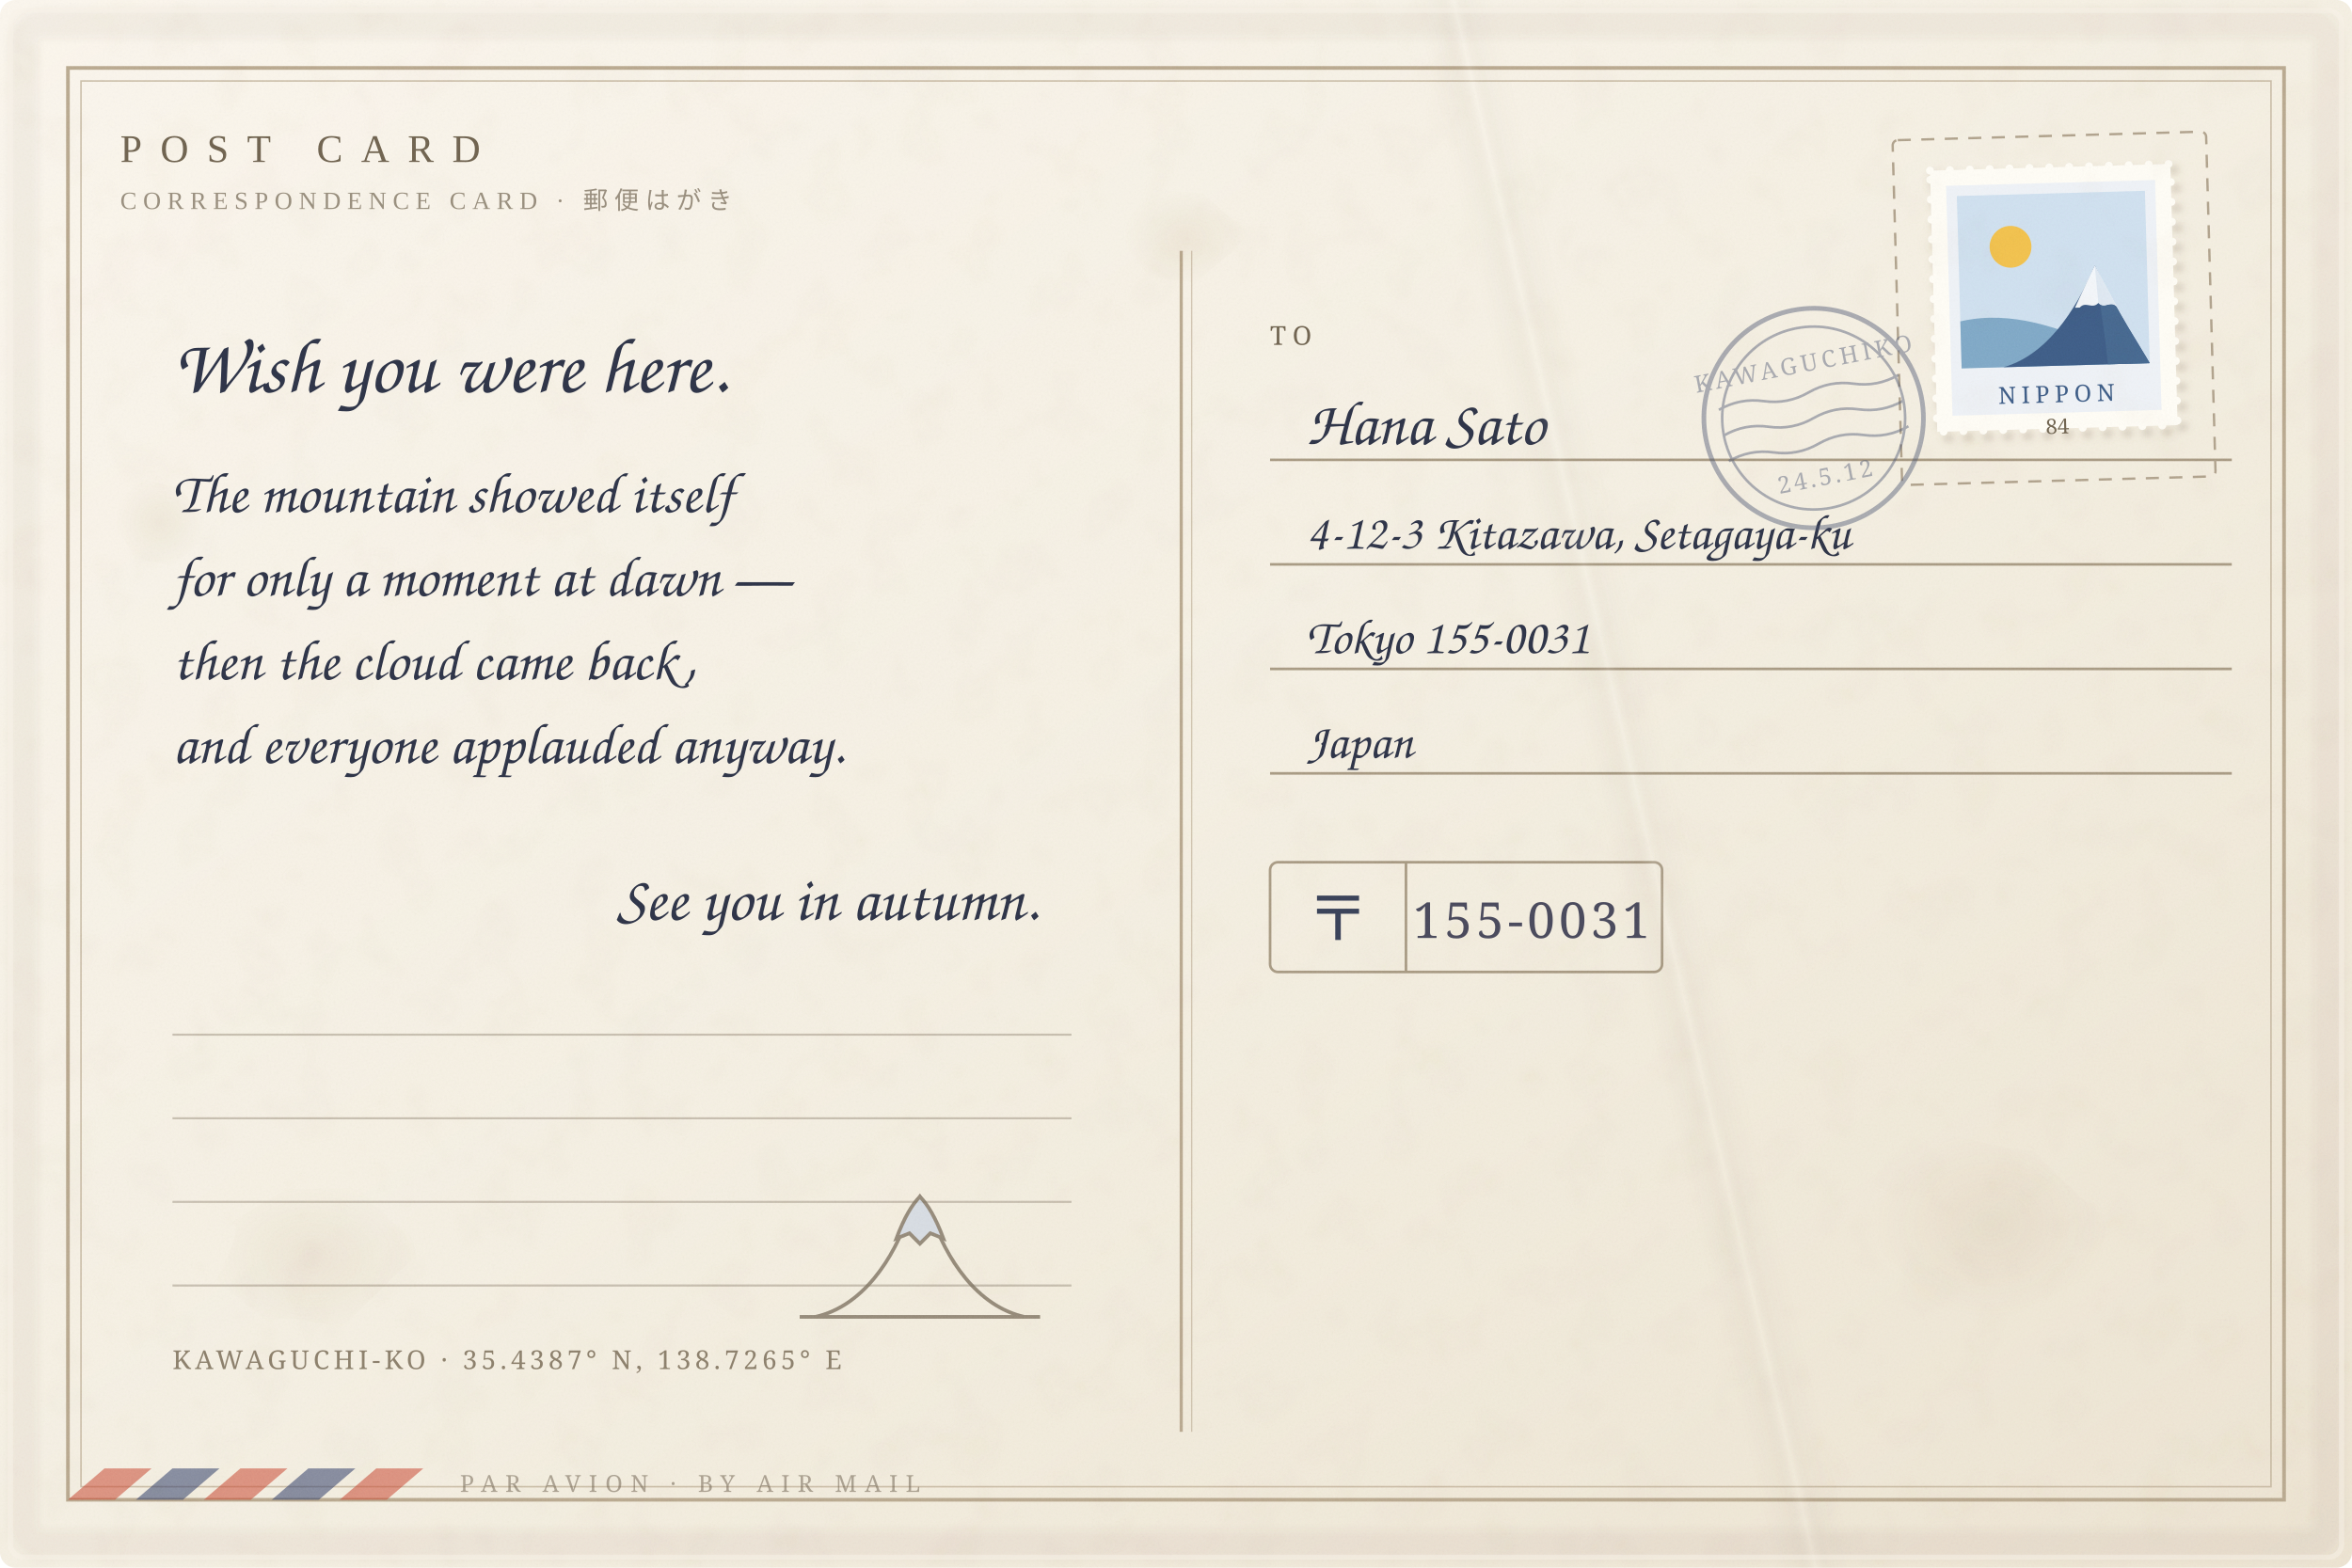
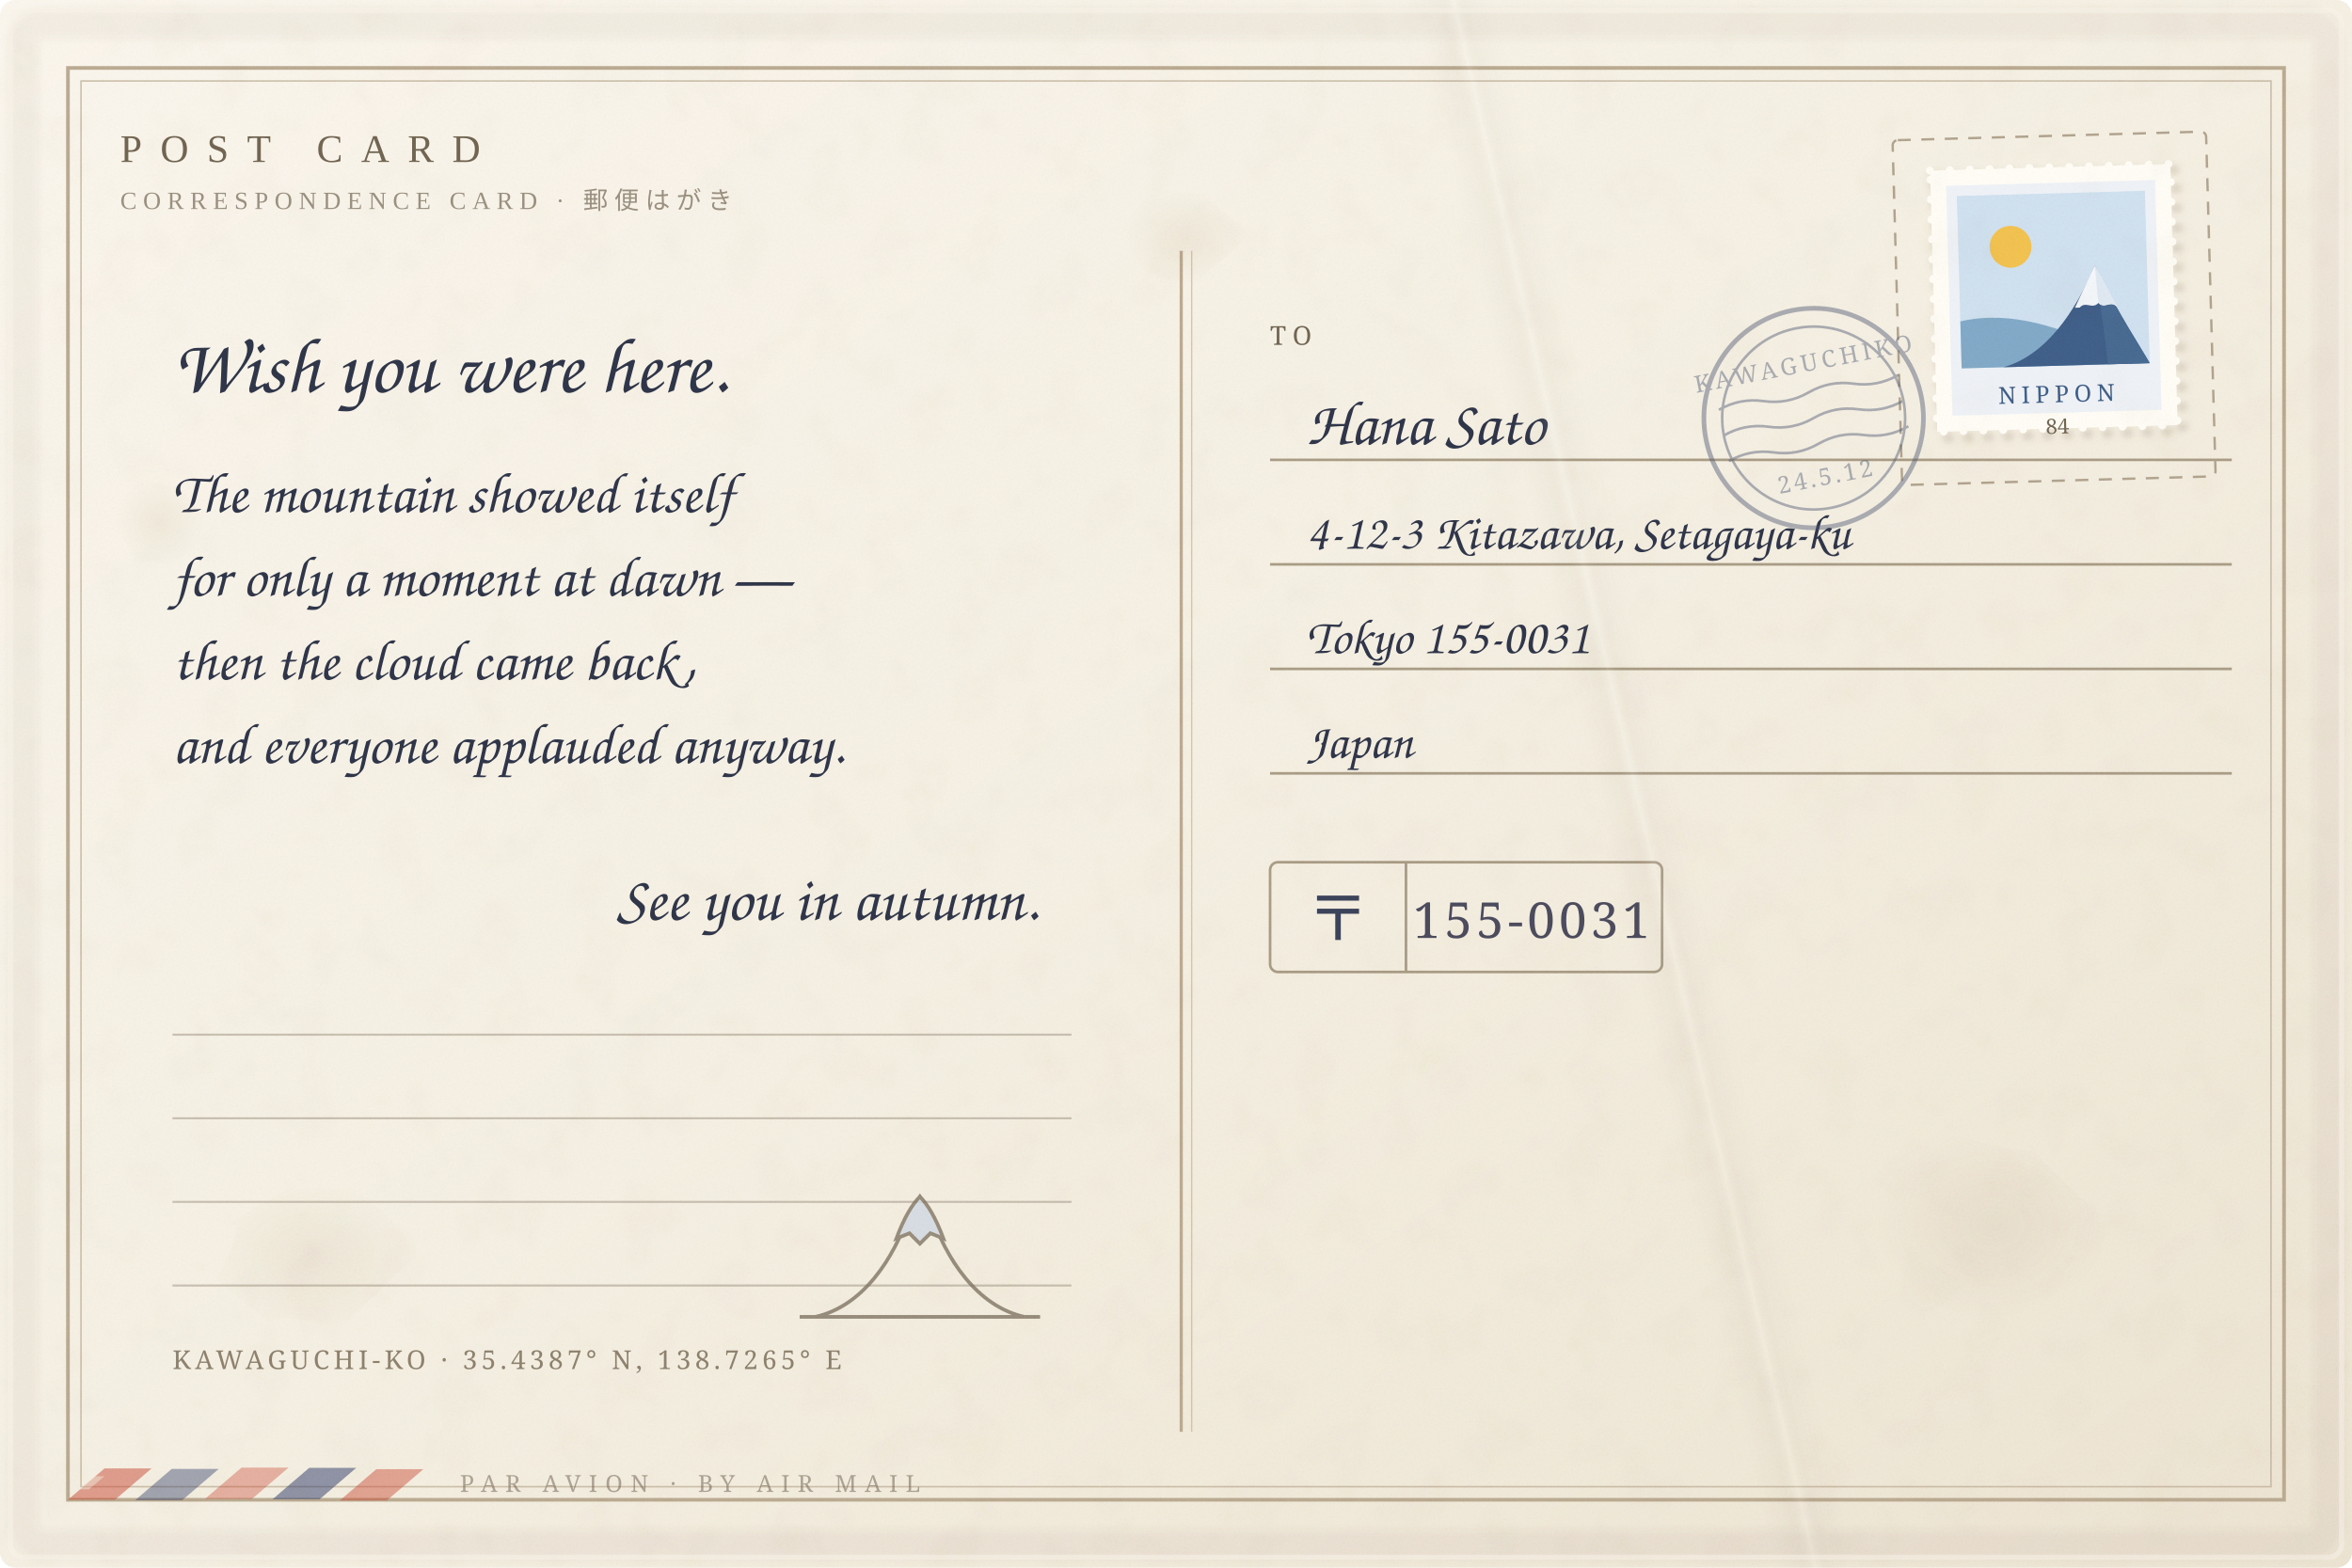
<svg xmlns="http://www.w3.org/2000/svg" viewBox="0 0 900 600" preserveAspectRatio="xMidYMid slice" aria-labelledby="ttlBack" aria-describedby="dscBack">
  <defs>
    <linearGradient id="backPaper" x1="0" y1="0" x2="1" y2="1">
      <stop offset="0" stop-color="#fbf6ec" />
      <stop offset="0.5" stop-color="#f5efe2" />
      <stop offset="1" stop-color="#ece3d1" />
    </linearGradient>
    <filter id="grain2" x="0" y="0" width="100%" height="100%">
      <feTurbulence type="fractalNoise" baseFrequency="1.1" numOctaves="3" seed="19" result="n" />
      <feColorMatrix in="n" type="saturate" values="0" />
      <feComponentTransfer>
        <feFuncA type="linear" slope="0.45" />
      </feComponentTransfer>
    </filter>
    <clipPath id="clipCard2">
      <rect x="0" y="0" width="900" height="600" rx="6" />
    </clipPath>
    <filter id="foxB" filterUnits="userSpaceOnUse" x="0" y="0" width="900" height="600">
      <feTurbulence type="fractalNoise" baseFrequency="0.055 0.048" numOctaves="4" seed="71" result="n" />
      <feColorMatrix in="n" type="matrix" values="0 0 0 0 0.44                       0 0 0 0 0.31                       0 0 0 0 0.18                       0 0 0 -5.4 2.25" />
      <feComponentTransfer>
        <feFuncA type="table" tableValues="0 0.7 0 0.45 0.95 0.1 0 0.6" />
      </feComponentTransfer>
      <feGaussianBlur stdDeviation="1.1" />'
          </filter>
    <radialGradient id="foxBloomB">
      <stop offset="0" stop-color="#8a6a3c" stop-opacity=".85" />
      <stop offset=".45" stop-color="#8a6a3c" stop-opacity=".5" />
      <stop offset=".8" stop-color="#8a6a3c" stop-opacity=".18" />
      <stop offset="1" stop-color="#8a6a3c" stop-opacity="0" />
    </radialGradient>
    <filter id="filmB" filterUnits="userSpaceOnUse" x="0" y="0" width="900" height="600">
      <feTurbulence type="fractalNoise" baseFrequency="1.7" numOctaves="2" seed="83" result="n" />
      <feColorMatrix in="n" type="saturate" values="0" />
      <feComponentTransfer>
        <feFuncA type="linear" slope="0" intercept="1" />
      </feComponentTransfer>
    </filter>
    <filter id="tinyB" filterUnits="userSpaceOnUse" x="-20" y="-20" width="940" height="640">
      <feGaussianBlur stdDeviation="1.4" />
    </filter>
    <linearGradient id="creaseB" x1="0" y1="0" x2="1" y2="0">
      <stop offset="0" stop-color="#6a5c46" stop-opacity="0" />
      <stop offset=".30" stop-color="#6a5c46" stop-opacity=".035" />
      <stop offset=".50" stop-color="#fffdf6" stop-opacity=".12" />
      <stop offset=".70" stop-color="#6a5c46" stop-opacity=".025" />
      <stop offset="1" stop-color="#6a5c46" stop-opacity="0" />
    </linearGradient>
  </defs>
  <g clip-path="url(#clipCard2)">
    <rect x="0" y="0" width="900" height="600" fill="url(#backPaper)" />
    <rect x="26" y="26" width="848" height="548" fill="none" stroke="#b9a98f" stroke-width="1.4" />
    <rect x="31" y="31" width="838" height="538" fill="none" stroke="#b9a98f" stroke-width=".6" opacity=".7" />
    <g font-family="Georgia,'Times New Roman',serif" fill="#6f6350">
      <text x="46" y="62" font-size="15" letter-spacing="7">POST CARD</text>
      <text x="46" y="80" font-size="9.5" letter-spacing="2.4" opacity=".7">CORRESPONDENCE CARD · 郵便はがき</text>
    </g>
    <line x1="452" y1="96" x2="452" y2="548" stroke="#b9a98f" stroke-width="1.2" />
    <line x1="456" y1="96" x2="456" y2="548" stroke="#b9a98f" stroke-width=".5" opacity=".6" />
    <g font-family="'Snell Roundhand','Brush Script MT','Segoe Script','Bradley Hand',cursive" fill="#2f3548">
      <text x="66" y="150" font-size="30">Wish you were here.</text>
      <text x="66" y="196" font-size="22">The mountain showed itself</text>
      <text x="66" y="228" font-size="22">for only a moment at dawn —</text>
      <text x="66" y="260" font-size="22">then the cloud came back,</text>
      <text x="66" y="292" font-size="22">and everyone applauded anyway.</text>
      <text x="236" y="352" font-size="24">See you in autumn.</text>
    </g>
    <g stroke="#8d8270" stroke-width=".8" opacity=".45" fill="none">
      <path d="M66 396 H410 M66 428 H410 M66 460 H410 M66 492 H410" />
    </g>
    <g font-family="Georgia,serif" font-size="10" fill="#8b7f6b" letter-spacing="1.6">
      <text x="66" y="524">KAWAGUCHI-KO · 35.4387° N, 138.7265° E</text>
    </g>
    <g transform="translate(352 470)" fill="none" stroke="#7d7260" stroke-width="1.4" opacity=".8">
      <path d="M-40 34 C-22 30 -10 12 -4 -6 L0 -12 L4 -6 C10 12 22 30 40 34" />
      <path d="M-9 4 C-6 -4 -3 -9 0 -12 C3 -9 6 -4 9 4 L4 2 L0 6 L-4 2 Z" fill="#cfd8e2" />
      <path d="M-46 34 H46" />
    </g>
    <g font-family="Georgia,serif" fill="#6f6350">
      <text x="486" y="132" font-size="10" letter-spacing="2.6">TO</text>
    </g>
    <g stroke="#a89a83" stroke-width="1" fill="none">
      <path d="M486 176 H854 M486 216 H854 M486 256 H854 M486 296 H854" />
    </g>
    <g font-family="'Snell Roundhand','Brush Script MT','Segoe Script',cursive" fill="#2f3548">
      <text x="500" y="170" font-size="24">Hana Sato</text>
      <text x="500" y="210" font-size="19">4-12-3 Kitazawa, Setagaya-ku</text>
      <text x="500" y="250" font-size="19">Tokyo 155-0031</text>
      <text x="500" y="290" font-size="19">Japan</text>
    </g>
    <g transform="translate(486 330)">
      <rect x="0" y="0" width="150" height="42" rx="3" fill="none" stroke="#a89a83" stroke-width="1" />
      <line x1="52" y1="0" x2="52" y2="42" stroke="#a89a83" stroke-width="1" />
      <text x="26" y="30" text-anchor="middle" font-size="24" fill="#3a4258" font-family="'Hiragino Mincho ProN','Yu Mincho','Noto Serif JP',serif">〒</text>
      <text x="100" y="29" text-anchor="middle" font-size="19" fill="#4a4a5c" font-family="Georgia,serif" letter-spacing="1.5">155-0031</text>
    </g>
    <g transform="rotate(-1.6 786 118)">
      <rect x="726" y="52" width="120" height="132" rx="2" fill="none" stroke="#b0a28c" stroke-width=".9" stroke-dasharray="5 4" />
      <g transform="translate(740 64)">
        <path d="M0 0 h92 v100 h-92 Z" fill="none" stroke="#8c7f68" stroke-opacity=".34" stroke-width="3.6" stroke-dasharray="0.01 7.6" stroke-linecap="round" filter="url(#tinyB)" transform="translate(1.8 2.4)" />
        <path d="M0 0 h92 v100 h-92 Z" fill="#fffdf6" />
        <path d="M0 0 h92 v100 h-92 Z" fill="none" stroke="#fffdf6" stroke-width="3" stroke-dasharray="0.01 7.6" stroke-linecap="round" />
        <rect x="6" y="6" width="80" height="88" fill="#eef2f7" />
        <rect x="10" y="10" width="72" height="66" fill="#cfe0ef" />
        <path d="M10 76 L10 58 C30 54 48 62 62 68 C72 72 78 75 82 76 Z" fill="#7fa8c6" />
        <path d="M26 76 C42 72 54 56 62 38 C70 56 80 72 82 76 Z" fill="#3f5d86" />
        <path d="M62 38 C70 56 80 72 82 76 L66 76 C65 62 63 48 62 38 Z" fill="#47688f" />
        <path d="M62 38 L70 54 C67.5 51.4 65.4 55 63 52.4 C60.6 55 58.2 51.4 55.8 54 L54 54 Z" fill="#f4f8fc" />
        <path d="M62 38 L70 54 C67.5 51.4 65.4 55 63 52.4 C63 46 62 38 Z" fill="#dfe8f2" />
        <circle cx="30" cy="30" r="8" fill="#f2c14e" />
        <text x="46" y="90" text-anchor="middle" font-size="9" fill="#3f5d86" letter-spacing="2" font-family="Georgia,serif">NIPPON</text>
        <text x="46" y="102" text-anchor="middle" font-size="8" fill="#6f6350" font-family="Georgia,serif">84</text>
      </g>
    </g>
    <g transform="translate(694 160) rotate(-11)" fill="none" stroke="#4a5570" opacity=".45">
      <circle r="42" stroke-width="1.8" />
      <circle r="35" stroke-width="1" />
      <path d="M-35 -10 q8.75 -3 17.5 0 t17.5 0 t17.5 0 t17.5 0                      M-35 0 q8.75 -3 17.5 0 t17.5 0 t17.5 0 t17.5 0                      M-35 10 q8.75 -3 17.5 0 t17.5 0 t17.5 0 t17.5 0" stroke-width="1" />
      <text x="0" y="-18" text-anchor="middle" fill="#4a5570" stroke="none" font-size="9" letter-spacing="1.6" font-family="Georgia,serif">KAWAGUCHIKO</text>
      <text x="0" y="26" text-anchor="middle" fill="#4a5570" stroke="none" font-size="9" letter-spacing="1.2" font-family="Georgia,serif">24.5.12</text>
    </g>
    <g opacity=".55">
-       <path d="M26 574 l14 -12 h18 l-14 12 z M78 574 l14 -12 h18 l-14 12 z M130 574 l14 -12 h18 l-14 12 z" fill="#c8452f" />
-       <path d="M52 574 l14 -12 h18 l-14 12 z M104 574 l14 -12 h18 l-14 12 z" fill="#2b3a67" />
+       <g fill="#c8452f">
+         <path d="M26 574 l14 -12 h18 l-14 12 z" opacity=".92" />
+         <path d="M78.4 573.7 l14 -12 h18 l-14 12 z" opacity=".7" />
+         <path d="M130 574.3 l14 -12 h18 l-14 12 z" opacity=".84" />
+       </g>
+       <g fill="#2b3a67">
+         <path d="M51.7 574.2 l14 -12 h18 l-14 12 z" opacity=".78" />
+         <path d="M104.3 573.8 l14 -12 h18 l-14 12 z" opacity=".95" />
+       </g>
+       <path d="M30 570 l6 -5 h4 l-6 5 z" fill="#efe6d4" opacity=".5" />
      <text x="176" y="571" font-size="9" letter-spacing="3" fill="#6f6350" font-family="Georgia,serif">PAR AVION · BY AIR MAIL</text>
    </g>
    <rect x="0" y="0" width="900" height="600" filter="url(#foxB)" opacity=".055" style="mix-blend-mode:multiply" />
    <g fill="url(#foxBloomB)" opacity=".1">
      <path d="M160.0 480.0 Q141.2 497.4 150.6 488.7 Q120.0 518.7 130.6 508.0 Q95.1 500.4 107.6 509.6 Q70.0 480.0 82.6 490.2 Q97.4 461.4 83.7 470.7 Q120.0 448.8 108.7 455.1 Q150.5 455.0 135.3 451.9 Q160.0 480.0 155.3 467.5 Z" />
      <path d="M806.8 470.0 Q803.4 505.6 805.1 487.8 Q760.0 503.3 781.7 504.4 Q721.4 501.7 740.7 502.5 Q715.8 470.0 718.6 485.8 Q718.8 436.2 717.3 453.1 Q760.0 429.5 739.4 432.9 Q790.2 445.3 775.1 437.4 Q806.8 470.0 798.5 457.6 Z" />
      <path d="M477.3 90.0 Q465.6 102.8 471.5 96.4 Q450.0 113.9 457.8 108.3 Q432.5 104.3 441.3 109.1 Q429.2 90.0 430.9 97.2 Q430.1 73.7 429.7 81.9 Q450.0 70.8 440.1 72.3 Q468.4 74.9 459.2 72.9 Q477.3 90.0 472.8 82.5 Z" />
      <path d="M78.7 200.0 Q77.1 214.0 77.9 207.0 Q60.0 220.7 68.6 217.4 Q46.0 211.5 53.0 216.1 Q44.2 200.0 45.1 205.7 Q43.7 186.6 43.9 193.3 Q60.0 178.7 51.8 182.7 Q73.7 188.8 66.8 183.7 Q78.7 200.0 76.2 194.4 Z" />
    </g>
    <rect x="9" y="9" width="882" height="582" rx="7" fill="none" stroke="#6d5c44" stroke-opacity=".055" stroke-width="11" filter="url(#tinyB)" />
    <g transform="rotate(-13 450 300)">
      <rect x="606" y="-80" width="30" height="760" fill="url(#creaseB)" />
    </g>
    <rect x="0" y="0" width="900" height="600" filter="url(#grain2)" opacity=".12" style="mix-blend-mode:multiply" />
    <rect x="0" y="0" width="900" height="600" filter="url(#filmB)" opacity=".07" style="mix-blend-mode:overlay" />
  </g>
  <rect x="4" y="4" width="892" height="592" rx="5" fill="none" stroke="#f8f3e8" stroke-opacity=".5" stroke-width="2" />
</svg>
